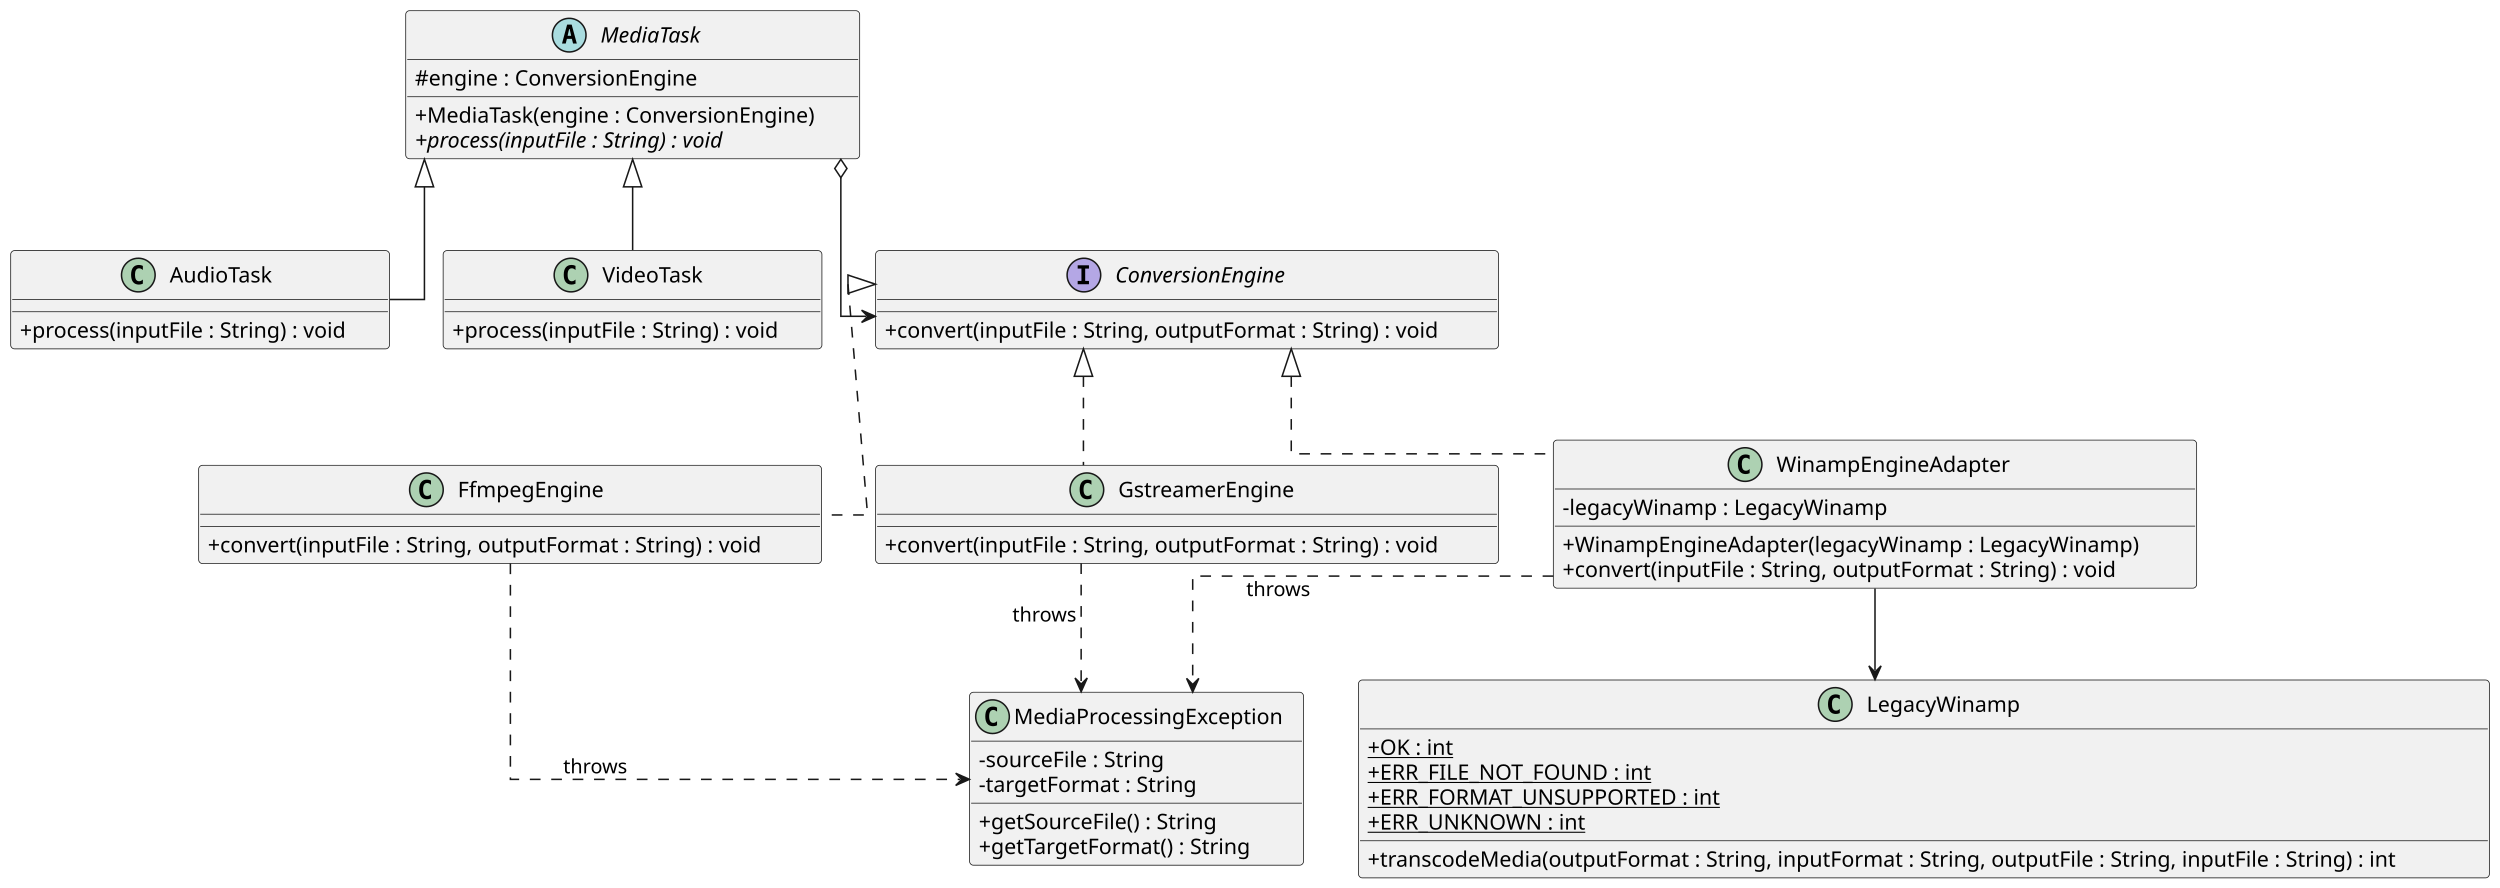
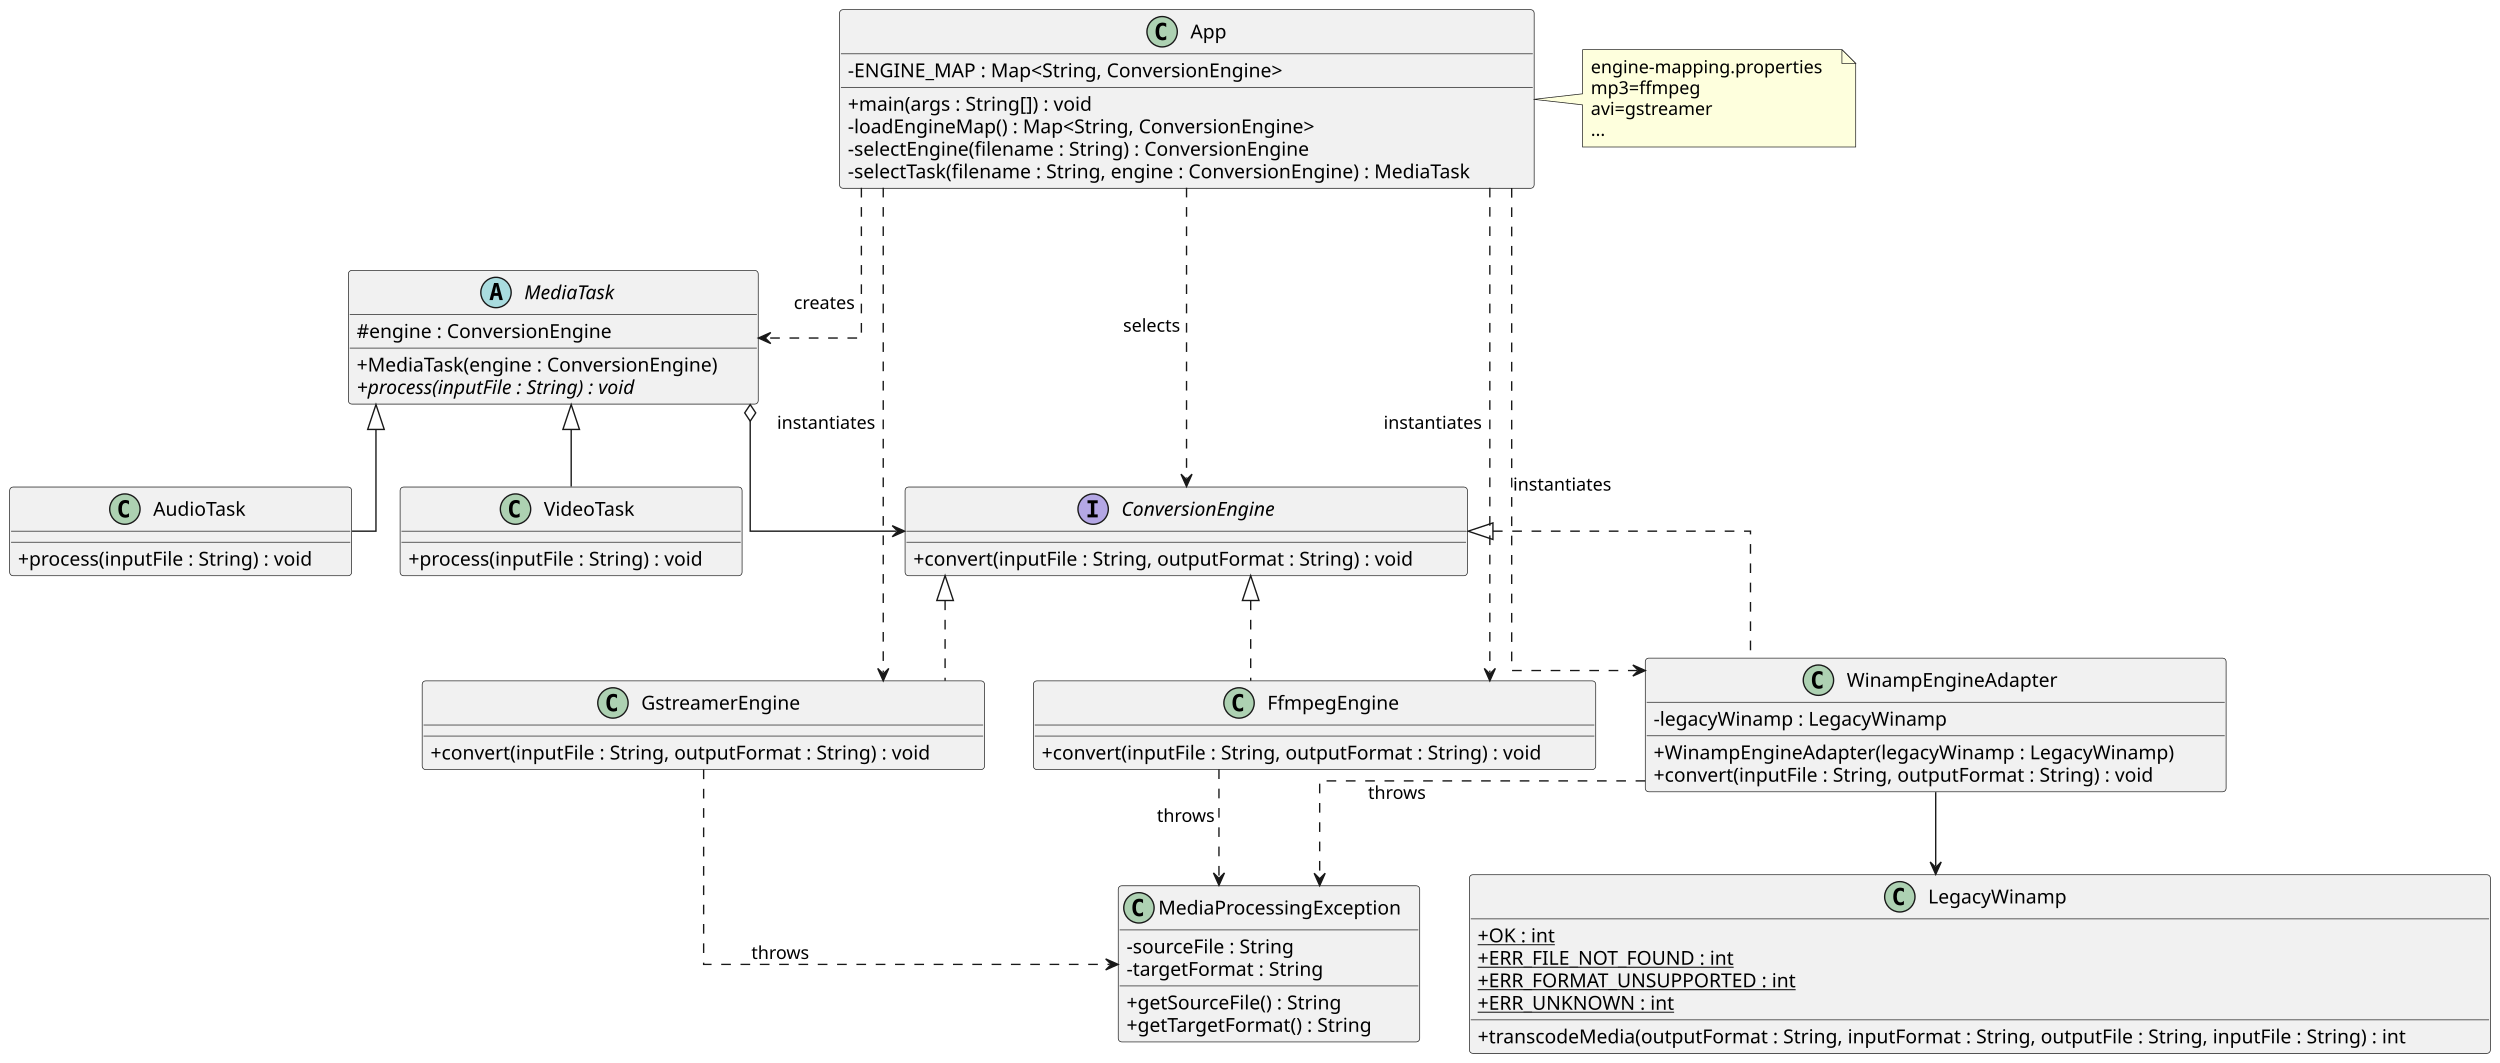
- <svg xmlns="http://www.w3.org/2000/svg" contentStyleType="text/css" data-diagram-type="CLASS" height="581px" preserveAspectRatio="none" style="width:1636px;height:581px;background:#FFFFFF;" version="1.1" viewBox="0 0 1636 581" width="1636px" zoomAndPan="magnify">
+ <svg xmlns="http://www.w3.org/2000/svg" contentStyleType="text/css" data-diagram-type="CLASS" height="770px" preserveAspectRatio="none" style="width:1812px;height:770px;background:#FFFFFF;" version="1.1" viewBox="0 0 1812 770" width="1812px" zoomAndPan="magnify">
  <defs />
  <g>
    <g class="entity" data-qualified-name="MediaTask" data-source-line="4" id="ent0002">
-       <rect fill="#F1F1F1" height="96.891" rx="2.5" ry="2.5" style="stroke:#181818;stroke-width:0.5;" width="297.072" x="265.5" y="7" />
-       <ellipse cx="372.496" cy="23" fill="#A9DCDF" rx="11" ry="11" style="stroke:#181818;stroke-width:1;" />
-       <path d="M372.606,18.344 L371.449,23.422 L373.777,23.422 L372.606,18.344 Z M371.121,16.109 L374.106,16.109 L377.465,28.5 L375.012,28.5 L374.246,25.438 L370.965,25.438 L370.215,28.5 L367.777,28.5 L371.121,16.109 Z " fill="#000000" />
-       <text fill="#000000" font-family="sans-serif" font-size="14" font-style="italic" lengthAdjust="spacing" textLength="74.58" x="392.996" y="27.847">MediaTask</text>
-       <line style="stroke:#181818;stroke-width:0.5;" x1="266.5" x2="561.572" y1="39" y2="39" />
-       <text fill="#000000" font-family="sans-serif" font-size="14" lengthAdjust="spacing" textLength="199.568" x="271.5" y="55.995">#engine : ConversionEngine</text>
-       <line style="stroke:#181818;stroke-width:0.5;" x1="266.5" x2="561.572" y1="63.297" y2="63.297" />
-       <text fill="#000000" font-family="sans-serif" font-size="14" lengthAdjust="spacing" textLength="285.072" x="271.5" y="80.292">+MediaTask(engine : ConversionEngine)</text>
-       <text fill="#000000" font-family="sans-serif" font-size="14" font-style="italic" lengthAdjust="spacing" textLength="235.86" x="271.5" y="96.589">+process(inputFile : String) : void</text>
+       <rect fill="#F1F1F1" height="96.891" rx="2.5" ry="2.5" style="stroke:#181818;stroke-width:0.5;" width="297.072" x="252.5" y="196" />
+       <ellipse cx="359.496" cy="212" fill="#A9DCDF" rx="11" ry="11" style="stroke:#181818;stroke-width:1;" />
+       <path d="M359.606,207.344 L358.449,212.422 L360.777,212.422 L359.606,207.344 Z M358.121,205.109 L361.106,205.109 L364.465,217.5 L362.012,217.5 L361.246,214.438 L357.965,214.438 L357.215,217.5 L354.777,217.5 L358.121,205.109 Z " fill="#000000" />
+       <text fill="#000000" font-family="sans-serif" font-size="14" font-style="italic" lengthAdjust="spacing" textLength="74.58" x="379.996" y="216.847">MediaTask</text>
+       <line style="stroke:#181818;stroke-width:0.5;" x1="253.5" x2="548.572" y1="228" y2="228" />
+       <text fill="#000000" font-family="sans-serif" font-size="14" lengthAdjust="spacing" textLength="199.568" x="258.5" y="244.995">#engine : ConversionEngine</text>
+       <line style="stroke:#181818;stroke-width:0.5;" x1="253.5" x2="548.572" y1="252.297" y2="252.297" />
+       <text fill="#000000" font-family="sans-serif" font-size="14" lengthAdjust="spacing" textLength="285.072" x="258.5" y="269.292">+MediaTask(engine : ConversionEngine)</text>
+       <text fill="#000000" font-family="sans-serif" font-size="14" font-style="italic" lengthAdjust="spacing" textLength="235.86" x="258.5" y="285.589">+process(inputFile : String) : void</text>
    </g>
    <g class="entity" data-qualified-name="AudioTask" data-source-line="10" id="ent0003">
-       <rect fill="#F1F1F1" height="64.297" rx="2.5" ry="2.5" style="stroke:#181818;stroke-width:0.5;" width="247.86" x="7" y="164" />
-       <ellipse cx="90.518" cy="180" fill="#ADD1B2" rx="11" ry="11" style="stroke:#181818;stroke-width:1;" />
-       <path d="M93.487,185.641 Q92.909,185.938 92.268,186.078 Q91.627,186.234 90.924,186.234 Q88.424,186.234 87.096,184.594 Q85.784,182.938 85.784,179.812 Q85.784,176.688 87.096,175.031 Q88.424,173.375 90.924,173.375 Q91.627,173.375 92.268,173.531 Q92.924,173.688 93.487,173.984 L93.487,176.703 Q92.862,176.125 92.268,175.859 Q91.674,175.578 91.049,175.578 Q89.706,175.578 89.018,176.656 Q88.331,177.719 88.331,179.812 Q88.331,181.906 89.018,182.984 Q89.706,184.047 91.049,184.047 Q91.674,184.047 92.268,183.781 Q92.862,183.5 93.487,182.922 L93.487,185.641 Z " fill="#000000" />
-       <text fill="#000000" font-family="sans-serif" font-size="14" lengthAdjust="spacing" textLength="72.324" x="111.018" y="184.847">AudioTask</text>
-       <line style="stroke:#181818;stroke-width:0.5;" x1="8" x2="253.86" y1="196" y2="196" />
-       <line style="stroke:#181818;stroke-width:0.5;" x1="8" x2="253.86" y1="204" y2="204" />
-       <text fill="#000000" font-family="sans-serif" font-size="14" lengthAdjust="spacing" textLength="235.86" x="13" y="220.995">+process(inputFile : String) : void</text>
+       <rect fill="#F1F1F1" height="64.297" rx="2.5" ry="2.5" style="stroke:#181818;stroke-width:0.5;" width="247.86" x="7" y="353" />
+       <ellipse cx="90.518" cy="369" fill="#ADD1B2" rx="11" ry="11" style="stroke:#181818;stroke-width:1;" />
+       <path d="M93.487,374.641 Q92.909,374.938 92.268,375.078 Q91.627,375.234 90.924,375.234 Q88.424,375.234 87.096,373.594 Q85.784,371.938 85.784,368.812 Q85.784,365.688 87.096,364.031 Q88.424,362.375 90.924,362.375 Q91.627,362.375 92.268,362.531 Q92.924,362.688 93.487,362.984 L93.487,365.703 Q92.862,365.125 92.268,364.859 Q91.674,364.578 91.049,364.578 Q89.706,364.578 89.018,365.656 Q88.331,366.719 88.331,368.812 Q88.331,370.906 89.018,371.984 Q89.706,373.047 91.049,373.047 Q91.674,373.047 92.268,372.781 Q92.862,372.5 93.487,371.922 L93.487,374.641 Z " fill="#000000" />
+       <text fill="#000000" font-family="sans-serif" font-size="14" lengthAdjust="spacing" textLength="72.324" x="111.018" y="373.847">AudioTask</text>
+       <line style="stroke:#181818;stroke-width:0.5;" x1="8" x2="253.86" y1="385" y2="385" />
+       <line style="stroke:#181818;stroke-width:0.5;" x1="8" x2="253.86" y1="393" y2="393" />
+       <text fill="#000000" font-family="sans-serif" font-size="14" lengthAdjust="spacing" textLength="235.86" x="13" y="409.995">+process(inputFile : String) : void</text>
    </g>
    <g class="entity" data-qualified-name="VideoTask" data-source-line="14" id="ent0004">
-       <rect fill="#F1F1F1" height="64.297" rx="2.5" ry="2.5" style="stroke:#181818;stroke-width:0.5;" width="247.86" x="290" y="164" />
-       <ellipse cx="373.648" cy="180" fill="#ADD1B2" rx="11" ry="11" style="stroke:#181818;stroke-width:1;" />
-       <path d="M376.617,185.641 Q376.039,185.938 375.398,186.078 Q374.757,186.234 374.054,186.234 Q371.554,186.234 370.226,184.594 Q368.914,182.938 368.914,179.812 Q368.914,176.688 370.226,175.031 Q371.554,173.375 374.054,173.375 Q374.757,173.375 375.398,173.531 Q376.054,173.688 376.617,173.984 L376.617,176.703 Q375.992,176.125 375.398,175.859 Q374.804,175.578 374.179,175.578 Q372.835,175.578 372.148,176.656 Q371.46,177.719 371.46,179.812 Q371.46,181.906 372.148,182.984 Q372.835,184.047 374.179,184.047 Q374.804,184.047 375.398,183.781 Q375.992,183.5 376.617,182.922 L376.617,185.641 Z " fill="#000000" />
-       <text fill="#000000" font-family="sans-serif" font-size="14" lengthAdjust="spacing" textLength="72.064" x="394.148" y="184.847">VideoTask</text>
-       <line style="stroke:#181818;stroke-width:0.5;" x1="291" x2="536.86" y1="196" y2="196" />
-       <line style="stroke:#181818;stroke-width:0.5;" x1="291" x2="536.86" y1="204" y2="204" />
-       <text fill="#000000" font-family="sans-serif" font-size="14" lengthAdjust="spacing" textLength="235.86" x="296" y="220.995">+process(inputFile : String) : void</text>
+       <rect fill="#F1F1F1" height="64.297" rx="2.5" ry="2.5" style="stroke:#181818;stroke-width:0.5;" width="247.86" x="290" y="353" />
+       <ellipse cx="373.648" cy="369" fill="#ADD1B2" rx="11" ry="11" style="stroke:#181818;stroke-width:1;" />
+       <path d="M376.617,374.641 Q376.039,374.938 375.398,375.078 Q374.757,375.234 374.054,375.234 Q371.554,375.234 370.226,373.594 Q368.914,371.938 368.914,368.812 Q368.914,365.688 370.226,364.031 Q371.554,362.375 374.054,362.375 Q374.757,362.375 375.398,362.531 Q376.054,362.688 376.617,362.984 L376.617,365.703 Q375.992,365.125 375.398,364.859 Q374.804,364.578 374.179,364.578 Q372.835,364.578 372.148,365.656 Q371.46,366.719 371.46,368.812 Q371.46,370.906 372.148,371.984 Q372.835,373.047 374.179,373.047 Q374.804,373.047 375.398,372.781 Q375.992,372.5 376.617,371.922 L376.617,374.641 Z " fill="#000000" />
+       <text fill="#000000" font-family="sans-serif" font-size="14" lengthAdjust="spacing" textLength="72.064" x="394.148" y="373.847">VideoTask</text>
+       <line style="stroke:#181818;stroke-width:0.5;" x1="291" x2="536.86" y1="385" y2="385" />
+       <line style="stroke:#181818;stroke-width:0.5;" x1="291" x2="536.86" y1="393" y2="393" />
+       <text fill="#000000" font-family="sans-serif" font-size="14" lengthAdjust="spacing" textLength="235.86" x="296" y="409.995">+process(inputFile : String) : void</text>
    </g>
-     <g class="entity" data-qualified-name="ConversionEngine" data-source-line="19" id="ent0005">
-       <rect fill="#F1F1F1" height="64.297" rx="2.5" ry="2.5" style="stroke:#181818;stroke-width:0.5;" width="407.589" x="573" y="164" />
-       <ellipse cx="709.309" cy="180" fill="#B4A7E5" rx="11" ry="11" style="stroke:#181818;stroke-width:1;" />
-       <path d="M705.231,175.766 L705.231,173.609 L712.621,173.609 L712.621,175.766 L710.152,175.766 L710.152,183.844 L712.621,183.844 L712.621,186 L705.231,186 L705.231,183.844 L707.699,183.844 L707.699,175.766 L705.231,175.766 Z " fill="#000000" />
-       <text fill="#000000" font-family="sans-serif" font-size="14" font-style="italic" lengthAdjust="spacing" textLength="126.472" x="729.809" y="184.847">ConversionEngine</text>
-       <line style="stroke:#181818;stroke-width:0.5;" x1="574" x2="979.589" y1="196" y2="196" />
-       <line style="stroke:#181818;stroke-width:0.5;" x1="574" x2="979.589" y1="204" y2="204" />
-       <text fill="#000000" font-family="sans-serif" font-size="14" lengthAdjust="spacing" textLength="395.589" x="579" y="220.995">+convert(inputFile : String, outputFormat : String) : void</text>
+     <g class="entity" data-qualified-name="ConversionEngine" data-source-line="18" id="ent0005">
+       <rect fill="#F1F1F1" height="64.297" rx="2.5" ry="2.5" style="stroke:#181818;stroke-width:0.5;" width="407.589" x="656" y="353" />
+       <ellipse cx="792.309" cy="369" fill="#B4A7E5" rx="11" ry="11" style="stroke:#181818;stroke-width:1;" />
+       <path d="M788.231,364.766 L788.231,362.609 L795.621,362.609 L795.621,364.766 L793.152,364.766 L793.152,372.844 L795.621,372.844 L795.621,375 L788.231,375 L788.231,372.844 L790.699,372.844 L790.699,364.766 L788.231,364.766 Z " fill="#000000" />
+       <text fill="#000000" font-family="sans-serif" font-size="14" font-style="italic" lengthAdjust="spacing" textLength="126.472" x="812.809" y="373.847">ConversionEngine</text>
+       <line style="stroke:#181818;stroke-width:0.5;" x1="657" x2="1062.589" y1="385" y2="385" />
+       <line style="stroke:#181818;stroke-width:0.5;" x1="657" x2="1062.589" y1="393" y2="393" />
+       <text fill="#000000" font-family="sans-serif" font-size="14" lengthAdjust="spacing" textLength="395.589" x="662" y="409.995">+convert(inputFile : String, outputFormat : String) : void</text>
    </g>
-     <g class="entity" data-qualified-name="FfmpegEngine" data-source-line="23" id="ent0006">
-       <rect fill="#F1F1F1" height="64.297" rx="2.5" ry="2.5" style="stroke:#181818;stroke-width:0.5;" width="407.589" x="130" y="304.5" />
-       <ellipse cx="279.051" cy="320.5" fill="#ADD1B2" rx="11" ry="11" style="stroke:#181818;stroke-width:1;" />
-       <path d="M282.019,326.141 Q281.441,326.438 280.801,326.578 Q280.16,326.734 279.457,326.734 Q276.957,326.734 275.629,325.094 Q274.316,323.438 274.316,320.312 Q274.316,317.188 275.629,315.531 Q276.957,313.875 279.457,313.875 Q280.16,313.875 280.801,314.031 Q281.457,314.188 282.019,314.484 L282.019,317.203 Q281.394,316.625 280.801,316.359 Q280.207,316.078 279.582,316.078 Q278.238,316.078 277.551,317.156 Q276.863,318.219 276.863,320.312 Q276.863,322.406 277.551,323.484 Q278.238,324.547 279.582,324.547 Q280.207,324.547 280.801,324.281 Q281.394,324 282.019,323.422 L282.019,326.141 Z " fill="#000000" />
-       <text fill="#000000" font-family="sans-serif" font-size="14" lengthAdjust="spacing" textLength="100.987" x="299.551" y="325.347">FfmpegEngine</text>
-       <line style="stroke:#181818;stroke-width:0.5;" x1="131" x2="536.589" y1="336.5" y2="336.5" />
-       <line style="stroke:#181818;stroke-width:0.5;" x1="131" x2="536.589" y1="344.5" y2="344.5" />
-       <text fill="#000000" font-family="sans-serif" font-size="14" lengthAdjust="spacing" textLength="395.589" x="136" y="361.495">+convert(inputFile : String, outputFormat : String) : void</text>
+     <g class="entity" data-qualified-name="FfmpegEngine" data-source-line="22" id="ent0006">
+       <rect fill="#F1F1F1" height="64.297" rx="2.5" ry="2.5" style="stroke:#181818;stroke-width:0.5;" width="407.589" x="749" y="493.5" />
+       <ellipse cx="898.051" cy="509.5" fill="#ADD1B2" rx="11" ry="11" style="stroke:#181818;stroke-width:1;" />
+       <path d="M901.019,515.141 Q900.441,515.438 899.801,515.578 Q899.16,515.734 898.457,515.734 Q895.957,515.734 894.629,514.094 Q893.316,512.438 893.316,509.312 Q893.316,506.188 894.629,504.531 Q895.957,502.875 898.457,502.875 Q899.16,502.875 899.801,503.031 Q900.457,503.188 901.019,503.484 L901.019,506.203 Q900.394,505.625 899.801,505.359 Q899.207,505.078 898.582,505.078 Q897.238,505.078 896.551,506.156 Q895.863,507.219 895.863,509.312 Q895.863,511.406 896.551,512.484 Q897.238,513.547 898.582,513.547 Q899.207,513.547 899.801,513.281 Q900.394,513 901.019,512.422 L901.019,515.141 Z " fill="#000000" />
+       <text fill="#000000" font-family="sans-serif" font-size="14" lengthAdjust="spacing" textLength="100.987" x="918.551" y="514.347">FfmpegEngine</text>
+       <line style="stroke:#181818;stroke-width:0.5;" x1="750" x2="1155.589" y1="525.5" y2="525.5" />
+       <line style="stroke:#181818;stroke-width:0.5;" x1="750" x2="1155.589" y1="533.5" y2="533.5" />
+       <text fill="#000000" font-family="sans-serif" font-size="14" lengthAdjust="spacing" textLength="395.589" x="755" y="550.495">+convert(inputFile : String, outputFormat : String) : void</text>
    </g>
-     <g class="entity" data-qualified-name="GstreamerEngine" data-source-line="27" id="ent0007">
-       <rect fill="#F1F1F1" height="64.297" rx="2.5" ry="2.5" style="stroke:#181818;stroke-width:0.5;" width="407.589" x="573" y="304.5" />
-       <ellipse cx="711.26" cy="320.5" fill="#ADD1B2" rx="11" ry="11" style="stroke:#181818;stroke-width:1;" />
-       <path d="M714.229,326.141 Q713.651,326.438 713.01,326.578 Q712.37,326.734 711.667,326.734 Q709.167,326.734 707.838,325.094 Q706.526,323.438 706.526,320.312 Q706.526,317.188 707.838,315.531 Q709.167,313.875 711.667,313.875 Q712.37,313.875 713.01,314.031 Q713.667,314.188 714.229,314.484 L714.229,317.203 Q713.604,316.625 713.01,316.359 Q712.417,316.078 711.792,316.078 Q710.448,316.078 709.76,317.156 Q709.073,318.219 709.073,320.312 Q709.073,322.406 709.76,323.484 Q710.448,324.547 711.792,324.547 Q712.417,324.547 713.01,324.281 Q713.604,324 714.229,323.422 L714.229,326.141 Z " fill="#000000" />
-       <text fill="#000000" font-family="sans-serif" font-size="14" lengthAdjust="spacing" textLength="122.568" x="731.76" y="325.347">GstreamerEngine</text>
-       <line style="stroke:#181818;stroke-width:0.5;" x1="574" x2="979.589" y1="336.5" y2="336.5" />
-       <line style="stroke:#181818;stroke-width:0.5;" x1="574" x2="979.589" y1="344.5" y2="344.5" />
-       <text fill="#000000" font-family="sans-serif" font-size="14" lengthAdjust="spacing" textLength="395.589" x="579" y="361.495">+convert(inputFile : String, outputFormat : String) : void</text>
+     <g class="entity" data-qualified-name="GstreamerEngine" data-source-line="26" id="ent0007">
+       <rect fill="#F1F1F1" height="64.297" rx="2.5" ry="2.5" style="stroke:#181818;stroke-width:0.5;" width="407.589" x="306" y="493.5" />
+       <ellipse cx="444.26" cy="509.5" fill="#ADD1B2" rx="11" ry="11" style="stroke:#181818;stroke-width:1;" />
+       <path d="M447.229,515.141 Q446.651,515.438 446.01,515.578 Q445.37,515.734 444.666,515.734 Q442.166,515.734 440.838,514.094 Q439.526,512.438 439.526,509.312 Q439.526,506.188 440.838,504.531 Q442.166,502.875 444.666,502.875 Q445.37,502.875 446.01,503.031 Q446.666,503.188 447.229,503.484 L447.229,506.203 Q446.604,505.625 446.01,505.359 Q445.416,505.078 444.791,505.078 Q443.448,505.078 442.76,506.156 Q442.073,507.219 442.073,509.312 Q442.073,511.406 442.76,512.484 Q443.448,513.547 444.791,513.547 Q445.416,513.547 446.01,513.281 Q446.604,513 447.229,512.422 L447.229,515.141 Z " fill="#000000" />
+       <text fill="#000000" font-family="sans-serif" font-size="14" lengthAdjust="spacing" textLength="122.568" x="464.76" y="514.347">GstreamerEngine</text>
+       <line style="stroke:#181818;stroke-width:0.5;" x1="307" x2="712.589" y1="525.5" y2="525.5" />
+       <line style="stroke:#181818;stroke-width:0.5;" x1="307" x2="712.589" y1="533.5" y2="533.5" />
+       <text fill="#000000" font-family="sans-serif" font-size="14" lengthAdjust="spacing" textLength="395.589" x="312" y="550.495">+convert(inputFile : String, outputFormat : String) : void</text>
    </g>
-     <g class="entity" data-qualified-name="LegacyWinamp" data-source-line="31" id="ent0008">
-       <rect fill="#F1F1F1" height="129.484" rx="2.5" ry="2.5" style="stroke:#181818;stroke-width:0.5;" width="740.048" x="889" y="445" />
-       <ellipse cx="1200.989" cy="461" fill="#ADD1B2" rx="11" ry="11" style="stroke:#181818;stroke-width:1;" />
-       <path d="M1203.957,466.641 Q1203.379,466.938 1202.739,467.078 Q1202.098,467.234 1201.395,467.234 Q1198.895,467.234 1197.567,465.594 Q1196.254,463.938 1196.254,460.812 Q1196.254,457.688 1197.567,456.031 Q1198.895,454.375 1201.395,454.375 Q1202.098,454.375 1202.739,454.531 Q1203.395,454.688 1203.957,454.984 L1203.957,457.703 Q1203.332,457.125 1202.739,456.859 Q1202.145,456.578 1201.52,456.578 Q1200.176,456.578 1199.489,457.656 Q1198.801,458.719 1198.801,460.812 Q1198.801,462.906 1199.489,463.984 Q1200.176,465.047 1201.52,465.047 Q1202.145,465.047 1202.739,464.781 Q1203.332,464.5 1203.957,463.922 L1203.957,466.641 Z " fill="#000000" />
-       <text fill="#000000" font-family="sans-serif" font-size="14" lengthAdjust="spacing" textLength="107.57" x="1221.489" y="465.847">LegacyWinamp</text>
-       <line style="stroke:#181818;stroke-width:0.5;" x1="890" x2="1628.048" y1="477" y2="477" />
-       <text fill="#000000" font-family="sans-serif" font-size="14" lengthAdjust="spacing" text-decoration="underline" textLength="63.8" x="895" y="493.995">+OK : int</text>
-       <text fill="#000000" font-family="sans-serif" font-size="14" lengthAdjust="spacing" text-decoration="underline" textLength="202.344" x="895" y="510.292">+ERR_FILE_NOT_FOUND : int</text>
-       <text fill="#000000" font-family="sans-serif" font-size="14" lengthAdjust="spacing" text-decoration="underline" textLength="250.571" x="895" y="526.589">+ERR_FORMAT_UNSUPPORTED : int</text>
-       <text fill="#000000" font-family="sans-serif" font-size="14" lengthAdjust="spacing" text-decoration="underline" textLength="154.608" x="895" y="542.886">+ERR_UNKNOWN : int</text>
-       <line style="stroke:#181818;stroke-width:0.5;" x1="890" x2="1628.048" y1="550.188" y2="550.188" />
-       <text fill="#000000" font-family="sans-serif" font-size="14" lengthAdjust="spacing" textLength="728.048" x="895" y="567.183">+transcodeMedia(outputFormat : String, inputFormat : String, outputFile : String, inputFile : String) : int</text>
+     <g class="entity" data-qualified-name="LegacyWinamp" data-source-line="30" id="ent0008">
+       <rect fill="#F1F1F1" height="129.484" rx="2.5" ry="2.5" style="stroke:#181818;stroke-width:0.5;" width="740.048" x="1065" y="634" />
+       <ellipse cx="1376.989" cy="650" fill="#ADD1B2" rx="11" ry="11" style="stroke:#181818;stroke-width:1;" />
+       <path d="M1379.957,655.641 Q1379.379,655.938 1378.739,656.078 Q1378.098,656.234 1377.395,656.234 Q1374.895,656.234 1373.567,654.594 Q1372.254,652.938 1372.254,649.812 Q1372.254,646.688 1373.567,645.031 Q1374.895,643.375 1377.395,643.375 Q1378.098,643.375 1378.739,643.531 Q1379.395,643.688 1379.957,643.984 L1379.957,646.703 Q1379.332,646.125 1378.739,645.859 Q1378.145,645.578 1377.52,645.578 Q1376.176,645.578 1375.489,646.656 Q1374.801,647.719 1374.801,649.812 Q1374.801,651.906 1375.489,652.984 Q1376.176,654.047 1377.52,654.047 Q1378.145,654.047 1378.739,653.781 Q1379.332,653.5 1379.957,652.922 L1379.957,655.641 Z " fill="#000000" />
+       <text fill="#000000" font-family="sans-serif" font-size="14" lengthAdjust="spacing" textLength="107.57" x="1397.489" y="654.847">LegacyWinamp</text>
+       <line style="stroke:#181818;stroke-width:0.5;" x1="1066" x2="1804.048" y1="666" y2="666" />
+       <text fill="#000000" font-family="sans-serif" font-size="14" lengthAdjust="spacing" text-decoration="underline" textLength="63.8" x="1071" y="682.995">+OK : int</text>
+       <text fill="#000000" font-family="sans-serif" font-size="14" lengthAdjust="spacing" text-decoration="underline" textLength="202.344" x="1071" y="699.292">+ERR_FILE_NOT_FOUND : int</text>
+       <text fill="#000000" font-family="sans-serif" font-size="14" lengthAdjust="spacing" text-decoration="underline" textLength="250.571" x="1071" y="715.589">+ERR_FORMAT_UNSUPPORTED : int</text>
+       <text fill="#000000" font-family="sans-serif" font-size="14" lengthAdjust="spacing" text-decoration="underline" textLength="154.608" x="1071" y="731.886">+ERR_UNKNOWN : int</text>
+       <line style="stroke:#181818;stroke-width:0.5;" x1="1066" x2="1804.048" y1="739.188" y2="739.188" />
+       <text fill="#000000" font-family="sans-serif" font-size="14" lengthAdjust="spacing" textLength="728.048" x="1071" y="756.183">+transcodeMedia(outputFormat : String, inputFormat : String, outputFile : String, inputFile : String) : int</text>
    </g>
-     <g class="entity" data-qualified-name="WinampEngineAdapter" data-source-line="39" id="ent0009">
-       <rect fill="#F1F1F1" height="96.891" rx="2.5" ry="2.5" style="stroke:#181818;stroke-width:0.5;" width="420.981" x="1016.5" y="288" />
-       <ellipse cx="1142.001" cy="304" fill="#ADD1B2" rx="11" ry="11" style="stroke:#181818;stroke-width:1;" />
-       <path d="M1144.97,309.641 Q1144.392,309.938 1143.751,310.078 Q1143.11,310.234 1142.407,310.234 Q1139.907,310.234 1138.579,308.594 Q1137.267,306.938 1137.267,303.812 Q1137.267,300.688 1138.579,299.031 Q1139.907,297.375 1142.407,297.375 Q1143.11,297.375 1143.751,297.531 Q1144.407,297.688 1144.97,297.984 L1144.97,300.703 Q1144.345,300.125 1143.751,299.859 Q1143.157,299.578 1142.532,299.578 Q1141.188,299.578 1140.501,300.656 Q1139.813,301.719 1139.813,303.812 Q1139.813,305.906 1140.501,306.984 Q1141.188,308.047 1142.532,308.047 Q1143.157,308.047 1143.751,307.781 Q1144.345,307.5 1144.97,306.922 L1144.97,309.641 Z " fill="#000000" />
-       <text fill="#000000" font-family="sans-serif" font-size="14" lengthAdjust="spacing" textLength="161.478" x="1162.501" y="308.847">WinampEngineAdapter</text>
-       <line style="stroke:#181818;stroke-width:0.5;" x1="1017.5" x2="1436.48" y1="320" y2="320" />
-       <text fill="#000000" font-family="sans-serif" font-size="14" lengthAdjust="spacing" textLength="229.899" x="1022.5" y="336.995">-legacyWinamp : LegacyWinamp</text>
-       <line style="stroke:#181818;stroke-width:0.5;" x1="1017.5" x2="1436.48" y1="344.297" y2="344.297" />
-       <text fill="#000000" font-family="sans-serif" font-size="14" lengthAdjust="spacing" textLength="408.981" x="1022.5" y="361.292">+WinampEngineAdapter(legacyWinamp : LegacyWinamp)</text>
-       <text fill="#000000" font-family="sans-serif" font-size="14" lengthAdjust="spacing" textLength="395.589" x="1022.5" y="377.589">+convert(inputFile : String, outputFormat : String) : void</text>
+     <g class="entity" data-qualified-name="WinampEngineAdapter" data-source-line="38" id="ent0009">
+       <rect fill="#F1F1F1" height="96.891" rx="2.5" ry="2.5" style="stroke:#181818;stroke-width:0.5;" width="420.981" x="1192.5" y="477" />
+       <ellipse cx="1318.001" cy="493" fill="#ADD1B2" rx="11" ry="11" style="stroke:#181818;stroke-width:1;" />
+       <path d="M1320.97,498.641 Q1320.392,498.938 1319.751,499.078 Q1319.11,499.234 1318.407,499.234 Q1315.907,499.234 1314.579,497.594 Q1313.267,495.938 1313.267,492.812 Q1313.267,489.688 1314.579,488.031 Q1315.907,486.375 1318.407,486.375 Q1319.11,486.375 1319.751,486.531 Q1320.407,486.688 1320.97,486.984 L1320.97,489.703 Q1320.345,489.125 1319.751,488.859 Q1319.157,488.578 1318.532,488.578 Q1317.188,488.578 1316.501,489.656 Q1315.813,490.719 1315.813,492.812 Q1315.813,494.906 1316.501,495.984 Q1317.188,497.047 1318.532,497.047 Q1319.157,497.047 1319.751,496.781 Q1320.345,496.5 1320.97,495.922 L1320.97,498.641 Z " fill="#000000" />
+       <text fill="#000000" font-family="sans-serif" font-size="14" lengthAdjust="spacing" textLength="161.478" x="1338.501" y="497.847">WinampEngineAdapter</text>
+       <line style="stroke:#181818;stroke-width:0.5;" x1="1193.5" x2="1612.48" y1="509" y2="509" />
+       <text fill="#000000" font-family="sans-serif" font-size="14" lengthAdjust="spacing" textLength="229.899" x="1198.5" y="525.995">-legacyWinamp : LegacyWinamp</text>
+       <line style="stroke:#181818;stroke-width:0.5;" x1="1193.5" x2="1612.48" y1="533.297" y2="533.297" />
+       <text fill="#000000" font-family="sans-serif" font-size="14" lengthAdjust="spacing" textLength="408.981" x="1198.5" y="550.292">+WinampEngineAdapter(legacyWinamp : LegacyWinamp)</text>
+       <text fill="#000000" font-family="sans-serif" font-size="14" lengthAdjust="spacing" textLength="395.589" x="1198.5" y="566.589">+convert(inputFile : String, outputFormat : String) : void</text>
    </g>
-     <g class="entity" data-qualified-name="MediaProcessingException" data-source-line="47" id="ent0010">
-       <rect fill="#F1F1F1" height="113.188" rx="2.5" ry="2.5" style="stroke:#181818;stroke-width:0.5;" width="218.505" x="634.5" y="453" />
-       <ellipse cx="649.5" cy="469" fill="#ADD1B2" rx="11" ry="11" style="stroke:#181818;stroke-width:1;" />
-       <path d="M652.469,474.641 Q651.891,474.938 651.25,475.078 Q650.609,475.234 649.906,475.234 Q647.406,475.234 646.078,473.594 Q644.766,471.938 644.766,468.812 Q644.766,465.688 646.078,464.031 Q647.406,462.375 649.906,462.375 Q650.609,462.375 651.25,462.531 Q651.906,462.688 652.469,462.984 L652.469,465.703 Q651.844,465.125 651.25,464.859 Q650.656,464.578 650.031,464.578 Q648.688,464.578 648,465.656 Q647.312,466.719 647.312,468.812 Q647.312,470.906 648,471.984 Q648.688,473.047 650.031,473.047 Q650.656,473.047 651.25,472.781 Q651.844,472.5 652.469,471.922 L652.469,474.641 Z " fill="#000000" />
-       <text fill="#000000" font-family="sans-serif" font-size="14" lengthAdjust="spacing" textLength="186.505" x="663.5" y="473.847">MediaProcessingException</text>
-       <line style="stroke:#181818;stroke-width:0.5;" x1="635.5" x2="852.005" y1="485" y2="485" />
-       <text fill="#000000" font-family="sans-serif" font-size="14" lengthAdjust="spacing" textLength="131.694" x="640.5" y="501.995">-sourceFile : String</text>
-       <text fill="#000000" font-family="sans-serif" font-size="14" lengthAdjust="spacing" textLength="153.344" x="640.5" y="518.292">-targetFormat : String</text>
-       <line style="stroke:#181818;stroke-width:0.5;" x1="635.5" x2="852.005" y1="525.594" y2="525.594" />
-       <text fill="#000000" font-family="sans-serif" font-size="14" lengthAdjust="spacing" textLength="173.879" x="640.5" y="542.589">+getSourceFile() : String</text>
-       <text fill="#000000" font-family="sans-serif" font-size="14" lengthAdjust="spacing" textLength="196.998" x="640.5" y="558.886">+getTargetFormat() : String</text>
+     <g class="entity" data-qualified-name="MediaProcessingException" data-source-line="44" id="ent0010">
+       <rect fill="#F1F1F1" height="113.188" rx="2.5" ry="2.5" style="stroke:#181818;stroke-width:0.5;" width="218.505" x="810.5" y="642" />
+       <ellipse cx="825.5" cy="658" fill="#ADD1B2" rx="11" ry="11" style="stroke:#181818;stroke-width:1;" />
+       <path d="M828.469,663.641 Q827.891,663.938 827.25,664.078 Q826.609,664.234 825.906,664.234 Q823.406,664.234 822.078,662.594 Q820.766,660.938 820.766,657.812 Q820.766,654.688 822.078,653.031 Q823.406,651.375 825.906,651.375 Q826.609,651.375 827.25,651.531 Q827.906,651.688 828.469,651.984 L828.469,654.703 Q827.844,654.125 827.25,653.859 Q826.656,653.578 826.031,653.578 Q824.688,653.578 824,654.656 Q823.312,655.719 823.312,657.812 Q823.312,659.906 824,660.984 Q824.688,662.047 826.031,662.047 Q826.656,662.047 827.25,661.781 Q827.844,661.5 828.469,660.922 L828.469,663.641 Z " fill="#000000" />
+       <text fill="#000000" font-family="sans-serif" font-size="14" lengthAdjust="spacing" textLength="186.505" x="839.5" y="662.847">MediaProcessingException</text>
+       <line style="stroke:#181818;stroke-width:0.5;" x1="811.5" x2="1028.005" y1="674" y2="674" />
+       <text fill="#000000" font-family="sans-serif" font-size="14" lengthAdjust="spacing" textLength="131.694" x="816.5" y="690.995">-sourceFile : String</text>
+       <text fill="#000000" font-family="sans-serif" font-size="14" lengthAdjust="spacing" textLength="153.344" x="816.5" y="707.292">-targetFormat : String</text>
+       <line style="stroke:#181818;stroke-width:0.5;" x1="811.5" x2="1028.005" y1="714.594" y2="714.594" />
+       <text fill="#000000" font-family="sans-serif" font-size="14" lengthAdjust="spacing" textLength="173.879" x="816.5" y="731.589">+getSourceFile() : String</text>
+       <text fill="#000000" font-family="sans-serif" font-size="14" lengthAdjust="spacing" textLength="196.998" x="816.5" y="747.886">+getTargetFormat() : String</text>
    </g>
-     <g class="link" data-entity-1="ent0002" data-entity-2="ent0003" data-link-type="extension" data-source-line="54" id="lnk11">
-       <path codeLine="54" d="M277.75,122.25 C277.75,162.83 277.75,196 277.75,196 C277.75,196 268.72,196 255.14,196" fill="none" id="MediaTask-backto-AudioTask" style="stroke:#181818;stroke-width:1;" />
-       <polygon fill="none" points="277.75,104.25,271.75,122.25,283.75,122.25,277.75,104.25" style="stroke:#181818;stroke-width:1;" />
+     <g class="entity" data-qualified-name="App" data-source-line="51" id="ent0011">
+       <rect fill="#F1F1F1" height="129.484" rx="2.5" ry="2.5" style="stroke:#181818;stroke-width:0.5;" width="503.463" x="608.5" y="7" />
+       <ellipse cx="842.306" cy="23" fill="#ADD1B2" rx="11" ry="11" style="stroke:#181818;stroke-width:1;" />
+       <path d="M845.275,28.641 Q844.697,28.938 844.056,29.078 Q843.415,29.234 842.712,29.234 Q840.212,29.234 838.884,27.594 Q837.572,25.938 837.572,22.812 Q837.572,19.688 838.884,18.031 Q840.212,16.375 842.712,16.375 Q843.415,16.375 844.056,16.531 Q844.712,16.688 845.275,16.984 L845.275,19.703 Q844.65,19.125 844.056,18.859 Q843.462,18.578 842.837,18.578 Q841.494,18.578 840.806,19.656 Q840.119,20.719 840.119,22.812 Q840.119,24.906 840.806,25.984 Q841.494,27.047 842.837,27.047 Q843.462,27.047 844.056,26.781 Q844.65,26.5 845.275,25.922 L845.275,28.641 Z " fill="#000000" />
+       <text fill="#000000" font-family="sans-serif" font-size="14" lengthAdjust="spacing" textLength="27.351" x="862.806" y="27.847">App</text>
+       <line style="stroke:#181818;stroke-width:0.5;" x1="609.5" x2="1110.963" y1="39" y2="39" />
+       <text fill="#000000" font-family="sans-serif" font-size="14" lengthAdjust="spacing" textLength="339.541" x="614.5" y="55.995">-ENGINE_MAP : Map&lt;String, ConversionEngine&gt;</text>
+       <line style="stroke:#181818;stroke-width:0.5;" x1="609.5" x2="1110.963" y1="63.297" y2="63.297" />
+       <text fill="#000000" font-family="sans-serif" font-size="14" lengthAdjust="spacing" textLength="197.716" x="614.5" y="80.292">+main(args : String[]) : void</text>
+       <text fill="#000000" font-family="sans-serif" font-size="14" lengthAdjust="spacing" textLength="367.199" x="614.5" y="96.589">-loadEngineMap() : Map&lt;String, ConversionEngine&gt;</text>
+       <text fill="#000000" font-family="sans-serif" font-size="14" lengthAdjust="spacing" textLength="362.065" x="614.5" y="112.886">-selectEngine(filename : String) : ConversionEngine</text>
+       <text fill="#000000" font-family="sans-serif" font-size="14" lengthAdjust="spacing" textLength="491.463" x="614.5" y="129.183">-selectTask(filename : String, engine : ConversionEngine) : MediaTask</text>
    </g>
-     <g class="link" data-entity-1="ent0002" data-entity-2="ent0004" data-link-type="extension" data-source-line="55" id="lnk12">
-       <path codeLine="55" d="M414,122.25 C414,141.9 414,146.04 414,163.65" fill="none" id="MediaTask-backto-VideoTask" style="stroke:#181818;stroke-width:1;" />
-       <polygon fill="none" points="414,104.25,408,122.25,420,122.25,414,104.25" style="stroke:#181818;stroke-width:1;" />
+     <g class="entity" data-qualified-name="GMN12" data-source-line="60" id="ent0013">
+       <path d="M1147,36 L1147,68 L1111.54,72 L1147,76 L1147,106.531 A0,0 0 0 0 1147,106.531 L1345.023,106.531 A0,0 0 0 0 1345.023,106.531 L1345.023,46 L1335.023,36 L1147,36 A0,0 0 0 0 1147,36" fill="#FEFFDD" style="stroke:#181818;stroke-width:0.5;" />
+       <path d="M1335.023,36 L1335.023,46 L1345.023,46 L1335.023,36" fill="#FEFFDD" style="stroke:#181818;stroke-width:0.5;" />
+       <text fill="#000000" font-family="sans-serif" font-size="13" lengthAdjust="spacing" textLength="177.023" x="1153" y="53.067">engine-mapping.properties</text>
+       <text fill="#000000" font-family="sans-serif" font-size="13" lengthAdjust="spacing" textLength="86.398" x="1153" y="68.2">mp3=ffmpeg</text>
+       <text fill="#000000" font-family="sans-serif" font-size="13" lengthAdjust="spacing" textLength="97.602" x="1153" y="83.332">avi=gstreamer</text>
+       <text fill="#000000" font-family="sans-serif" font-size="13" lengthAdjust="spacing" textLength="12.397" x="1153" y="98.465">...</text>
    </g>
-     <g class="link" data-entity-1="ent0002" data-entity-2="ent0005" data-link-type="aggregation" data-source-line="56" id="lnk13">
-       <path codeLine="56" d="M550.25,116.27 C550.25,160.56 550.25,207 550.25,207 C550.25,207 552.9,207 566.82,207" fill="none" id="MediaTask-ConversionEngine" style="stroke:#181818;stroke-width:1;" />
-       <polygon fill="none" points="550.25,104.27,546.25,110.27,550.25,116.27,554.25,110.27,550.25,104.27" style="stroke:#181818;stroke-width:1;" />
-       <polygon fill="#181818" points="572.82,207,563.82,203,567.82,207,563.82,211,572.82,207" style="stroke:#181818;stroke-width:1;" />
+     <g class="link" data-entity-1="ent0002" data-entity-2="ent0003" data-link-type="extension" data-source-line="66" id="lnk15">
+       <path codeLine="66" d="M272.5,311.25 C272.5,351.83 272.5,385 272.5,385 C272.5,385 265.73,385 255.15,385" fill="none" id="MediaTask-backto-AudioTask" style="stroke:#181818;stroke-width:1;" />
+       <polygon fill="none" points="272.5,293.25,266.5,311.25,278.5,311.25,272.5,293.25" style="stroke:#181818;stroke-width:1;" />
    </g>
-     <g class="link" data-entity-1="ent0005" data-entity-2="ent0006" data-link-type="extension" data-source-line="58" id="lnk14">
-       <path codeLine="58" d="M554.92,186 C554.92,186 567.75,337 567.75,337 C567.75,337 556.16,337 538.15,337" fill="none" id="ConversionEngine-backto-FfmpegEngine" style="stroke:#181818;stroke-width:1;stroke-dasharray:7,7;" />
-       <polygon fill="none" points="572.92,186,554.92,180,554.92,192,572.92,186" style="stroke:#181818;stroke-width:1;" />
+     <g class="link" data-entity-1="ent0002" data-entity-2="ent0004" data-link-type="extension" data-source-line="67" id="lnk16">
+       <path codeLine="67" d="M414,311.25 C414,330.9 414,335.04 414,352.65" fill="none" id="MediaTask-backto-VideoTask" style="stroke:#181818;stroke-width:1;" />
+       <polygon fill="none" points="414,293.25,408,311.25,420,311.25,414,293.25" style="stroke:#181818;stroke-width:1;" />
    </g>
-     <g class="link" data-entity-1="ent0005" data-entity-2="ent0007" data-link-type="extension" data-source-line="59" id="lnk15">
-       <path codeLine="59" d="M709,246.23 C709,269.08 709,281.6 709,304.42" fill="none" id="ConversionEngine-backto-GstreamerEngine" style="stroke:#181818;stroke-width:1;stroke-dasharray:7,7;" />
-       <polygon fill="none" points="709,228.23,703,246.23,715,246.23,709,228.23" style="stroke:#181818;stroke-width:1;" />
+     <g class="link" data-entity-1="ent0002" data-entity-2="ent0005" data-link-type="aggregation" data-source-line="68" id="lnk17">
+       <path codeLine="68" d="M543.75,305.25 C543.75,345.83 543.75,385 543.75,385 C543.75,385 588.7,385 649.69,385" fill="none" id="MediaTask-ConversionEngine" style="stroke:#181818;stroke-width:1;" />
+       <polygon fill="none" points="543.75,293.25,539.75,299.25,543.75,305.25,547.75,299.25,543.75,293.25" style="stroke:#181818;stroke-width:1;" />
+       <polygon fill="#181818" points="655.69,385,646.69,381,650.69,385,646.69,389,655.69,385" style="stroke:#181818;stroke-width:1;" />
    </g>
-     <g class="link" data-entity-1="ent0005" data-entity-2="ent0009" data-link-type="extension" data-source-line="60" id="lnk16">
-       <path codeLine="60" d="M845,246.23 C845,275.79 845,297 845,297 C845,297 927.89,297 1016.45,297" fill="none" id="ConversionEngine-backto-WinampEngineAdapter" style="stroke:#181818;stroke-width:1;stroke-dasharray:7,7;" />
-       <polygon fill="none" points="845,228.23,839,246.23,851,246.23,845,228.23" style="stroke:#181818;stroke-width:1;" />
+     <g class="link" data-entity-1="ent0005" data-entity-2="ent0006" data-link-type="extension" data-source-line="70" id="lnk18">
+       <path codeLine="70" d="M906.5,435.23 C906.5,458.08 906.5,470.6 906.5,493.42" fill="none" id="ConversionEngine-backto-FfmpegEngine" style="stroke:#181818;stroke-width:1;stroke-dasharray:7,7;" />
+       <polygon fill="none" points="906.5,417.23,900.5,435.23,912.5,435.23,906.5,417.23" style="stroke:#181818;stroke-width:1;" />
    </g>
-     <g class="link" data-entity-1="ent0009" data-entity-2="ent0008" data-link-type="dependency" data-source-line="62" id="lnk17">
-       <path codeLine="62" d="M1227,385.15 C1227,403.64 1227,419 1227,438.75" fill="none" id="WinampEngineAdapter-to-LegacyWinamp" style="stroke:#181818;stroke-width:1;" />
-       <polygon fill="#181818" points="1227,444.75,1231,435.75,1227,439.75,1223,435.75,1227,444.75" style="stroke:#181818;stroke-width:1;" />
+     <g class="link" data-entity-1="ent0005" data-entity-2="ent0007" data-link-type="extension" data-source-line="71" id="lnk19">
+       <path codeLine="71" d="M685,435.23 C685,458.08 685,470.6 685,493.42" fill="none" id="ConversionEngine-backto-GstreamerEngine" style="stroke:#181818;stroke-width:1;stroke-dasharray:7,7;" />
+       <polygon fill="none" points="685,417.23,679,435.23,691,435.23,685,417.23" style="stroke:#181818;stroke-width:1;" />
    </g>
-     <g class="link" data-entity-1="ent0006" data-entity-2="ent0010" data-link-type="dependency" data-source-line="64" id="lnk18">
-       <path codeLine="64" d="M334,368.73 C334,418.9 334,510 334,510 C334,510 506.94,510 628.4,510" fill="none" id="FfmpegEngine-to-MediaProcessingException" style="stroke:#181818;stroke-width:1;stroke-dasharray:7,7;" />
-       <polygon fill="#181818" points="634.4,510,625.4,506,629.4,510,625.4,514,634.4,510" style="stroke:#181818;stroke-width:1;" />
-       <text fill="#000000" font-family="sans-serif" font-size="13" lengthAdjust="spacing" textLength="44.04" x="368.56" y="506.067">throws</text>
+     <g class="link" data-entity-1="ent0005" data-entity-2="ent0009" data-link-type="extension" data-source-line="72" id="lnk20">
+       <path codeLine="72" d="M1082.08,385 C1184.36,385 1268.75,385 1268.75,385 C1268.75,385 1268.75,436.17 1268.75,476.75" fill="none" id="ConversionEngine-backto-WinampEngineAdapter" style="stroke:#181818;stroke-width:1;stroke-dasharray:7,7;" />
+       <polygon fill="none" points="1064.08,385,1082.08,391,1082.08,379,1064.08,385" style="stroke:#181818;stroke-width:1;" />
    </g>
-     <g class="link" data-entity-1="ent0007" data-entity-2="ent0010" data-link-type="dependency" data-source-line="65" id="lnk19">
-       <path codeLine="65" d="M707.5,368.63 C707.5,392.18 707.5,418.77 707.5,446.68" fill="none" id="GstreamerEngine-to-MediaProcessingException" style="stroke:#181818;stroke-width:1;stroke-dasharray:7,7;" />
-       <polygon fill="#181818" points="707.5,452.68,711.5,443.68,707.5,447.68,703.5,443.68,707.5,452.68" style="stroke:#181818;stroke-width:1;" />
-       <text fill="#000000" font-family="sans-serif" font-size="13" lengthAdjust="spacing" textLength="44.04" x="662.5" y="406.727">throws</text>
+     <g class="link" data-entity-1="ent0009" data-entity-2="ent0008" data-link-type="dependency" data-source-line="74" id="lnk21">
+       <path codeLine="74" d="M1403,574.15 C1403,592.64 1403,608 1403,627.75" fill="none" id="WinampEngineAdapter-to-LegacyWinamp" style="stroke:#181818;stroke-width:1;" />
+       <polygon fill="#181818" points="1403,633.75,1407,624.75,1403,628.75,1399,624.75,1403,633.75" style="stroke:#181818;stroke-width:1;" />
    </g>
-     <g class="link" data-entity-1="ent0009" data-entity-2="ent0010" data-link-type="dependency" data-source-line="66" id="lnk20">
-       <path codeLine="66" d="M1016.5,377 C900.79,377 780.5,377 780.5,377 C780.5,377 780.5,410.91 780.5,446.92" fill="none" id="WinampEngineAdapter-to-MediaProcessingException" style="stroke:#181818;stroke-width:1;stroke-dasharray:7,7;" />
-       <polygon fill="#181818" points="780.5,452.92,784.5,443.92,780.5,447.92,776.5,443.92,780.5,452.92" style="stroke:#181818;stroke-width:1;" />
-       <text fill="#000000" font-family="sans-serif" font-size="13" lengthAdjust="spacing" textLength="44.04" x="815.54" y="390.067">throws</text>
+     <g class="link" data-entity-1="ent0006" data-entity-2="ent0010" data-link-type="dependency" data-source-line="76" id="lnk22">
+       <path codeLine="76" d="M883.5,557.63 C883.5,581.18 883.5,607.77 883.5,635.68" fill="none" id="FfmpegEngine-to-MediaProcessingException" style="stroke:#181818;stroke-width:1;stroke-dasharray:7,7;" />
+       <polygon fill="#181818" points="883.5,641.68,887.5,632.68,883.5,636.68,879.5,632.68,883.5,641.68" style="stroke:#181818;stroke-width:1;" />
+       <text fill="#000000" font-family="sans-serif" font-size="13" lengthAdjust="spacing" textLength="44.04" x="838.5" y="595.727">throws</text>
+     </g>
+     <g class="link" data-entity-1="ent0007" data-entity-2="ent0010" data-link-type="dependency" data-source-line="77" id="lnk23">
+       <path codeLine="77" d="M510,557.73 C510,607.9 510,699 510,699 C510,699 682.94,699 804.4,699" fill="none" id="GstreamerEngine-to-MediaProcessingException" style="stroke:#181818;stroke-width:1;stroke-dasharray:7,7;" />
+       <polygon fill="#181818" points="810.4,699,801.4,695,805.4,699,801.4,703,810.4,699" style="stroke:#181818;stroke-width:1;" />
+       <text fill="#000000" font-family="sans-serif" font-size="13" lengthAdjust="spacing" textLength="44.04" x="544.56" y="695.067">throws</text>
+     </g>
+     <g class="link" data-entity-1="ent0009" data-entity-2="ent0010" data-link-type="dependency" data-source-line="78" id="lnk24">
+       <path codeLine="78" d="M1192.5,566 C1076.79,566 956.5,566 956.5,566 C956.5,566 956.5,599.91 956.5,635.92" fill="none" id="WinampEngineAdapter-to-MediaProcessingException" style="stroke:#181818;stroke-width:1;stroke-dasharray:7,7;" />
+       <polygon fill="#181818" points="956.5,641.92,960.5,632.92,956.5,636.92,952.5,632.92,956.5,641.92" style="stroke:#181818;stroke-width:1;" />
+       <text fill="#000000" font-family="sans-serif" font-size="13" lengthAdjust="spacing" textLength="44.04" x="991.54" y="579.067">throws</text>
+     </g>
+     <g class="link" data-entity-1="ent0011" data-entity-2="ent0002" data-link-type="dependency" data-source-line="80" id="lnk25">
+       <path codeLine="80" d="M624.33,136.1 C624.33,185.43 624.33,245 624.33,245 C624.33,245 596.76,245 555.66,245" fill="none" id="App-to-MediaTask" style="stroke:#181818;stroke-width:1;stroke-dasharray:7,7;" />
+       <polygon fill="#181818" points="549.66,245,558.66,249,554.66,245,558.66,241,549.66,245" style="stroke:#181818;stroke-width:1;" />
+       <text fill="#000000" font-family="sans-serif" font-size="13" lengthAdjust="spacing" textLength="48.325" x="575.33" y="223.957">creates</text>
+     </g>
+     <g class="link" data-entity-1="ent0011" data-entity-2="ent0005" data-link-type="dependency" data-source-line="81" id="lnk26">
+       <path codeLine="81" d="M860,136.08 C860,202.04 860,295.77 860,346.66" fill="none" id="App-to-ConversionEngine" style="stroke:#181818;stroke-width:1;stroke-dasharray:7,7;" />
+       <polygon fill="#181818" points="860,352.66,864,343.66,860,347.66,856,343.66,860,352.66" style="stroke:#181818;stroke-width:1;" />
+       <text fill="#000000" font-family="sans-serif" font-size="13" lengthAdjust="spacing" textLength="45.398" x="814" y="240.437">selects</text>
+     </g>
+     <g class="link" data-entity-1="ent0011" data-entity-2="ent0006" data-link-type="dependency" data-source-line="82" id="lnk27">
+       <path codeLine="82" d="M1079.83,136.06 C1079.83,234.72 1079.83,413.34 1079.83,487.48" fill="none" id="App-to-FfmpegEngine" style="stroke:#181818;stroke-width:1;stroke-dasharray:7,7;" />
+       <polygon fill="#181818" points="1079.83,493.48,1083.83,484.48,1079.83,488.48,1075.83,484.48,1079.83,493.48" style="stroke:#181818;stroke-width:1;" />
+       <text fill="#000000" font-family="sans-serif" font-size="13" lengthAdjust="spacing" textLength="76.47" x="1002.83" y="310.837">instantiates</text>
+     </g>
+     <g class="link" data-entity-1="ent0011" data-entity-2="ent0007" data-link-type="dependency" data-source-line="83" id="lnk28">
+       <path codeLine="83" d="M640.17,136.06 C640.17,234.72 640.17,413.34 640.17,487.48" fill="none" id="App-to-GstreamerEngine" style="stroke:#181818;stroke-width:1;stroke-dasharray:7,7;" />
+       <polygon fill="#181818" points="640.17,493.48,644.17,484.48,640.17,488.48,636.17,484.48,640.17,493.48" style="stroke:#181818;stroke-width:1;" />
+       <text fill="#000000" font-family="sans-serif" font-size="13" lengthAdjust="spacing" textLength="76.47" x="563.17" y="310.837">instantiates</text>
+     </g>
+     <g class="link" data-entity-1="ent0011" data-entity-2="ent0009" data-link-type="dependency" data-source-line="84" id="lnk29">
+       <path codeLine="84" d="M1095.67,136.27 C1095.67,252.84 1095.67,486 1095.67,486 C1095.67,486 1132.66,486 1186.49,486" fill="none" id="App-to-WinampEngineAdapter" style="stroke:#181818;stroke-width:1;stroke-dasharray:7,7;" />
+       <polygon fill="#181818" points="1192.49,486,1183.49,482,1187.49,486,1183.49,490,1192.49,486" style="stroke:#181818;stroke-width:1;" />
+       <text fill="#000000" font-family="sans-serif" font-size="13" lengthAdjust="spacing" textLength="76.47" x="1096.67" y="355.607">instantiates</text>
    </g>
  </g>
</svg>
